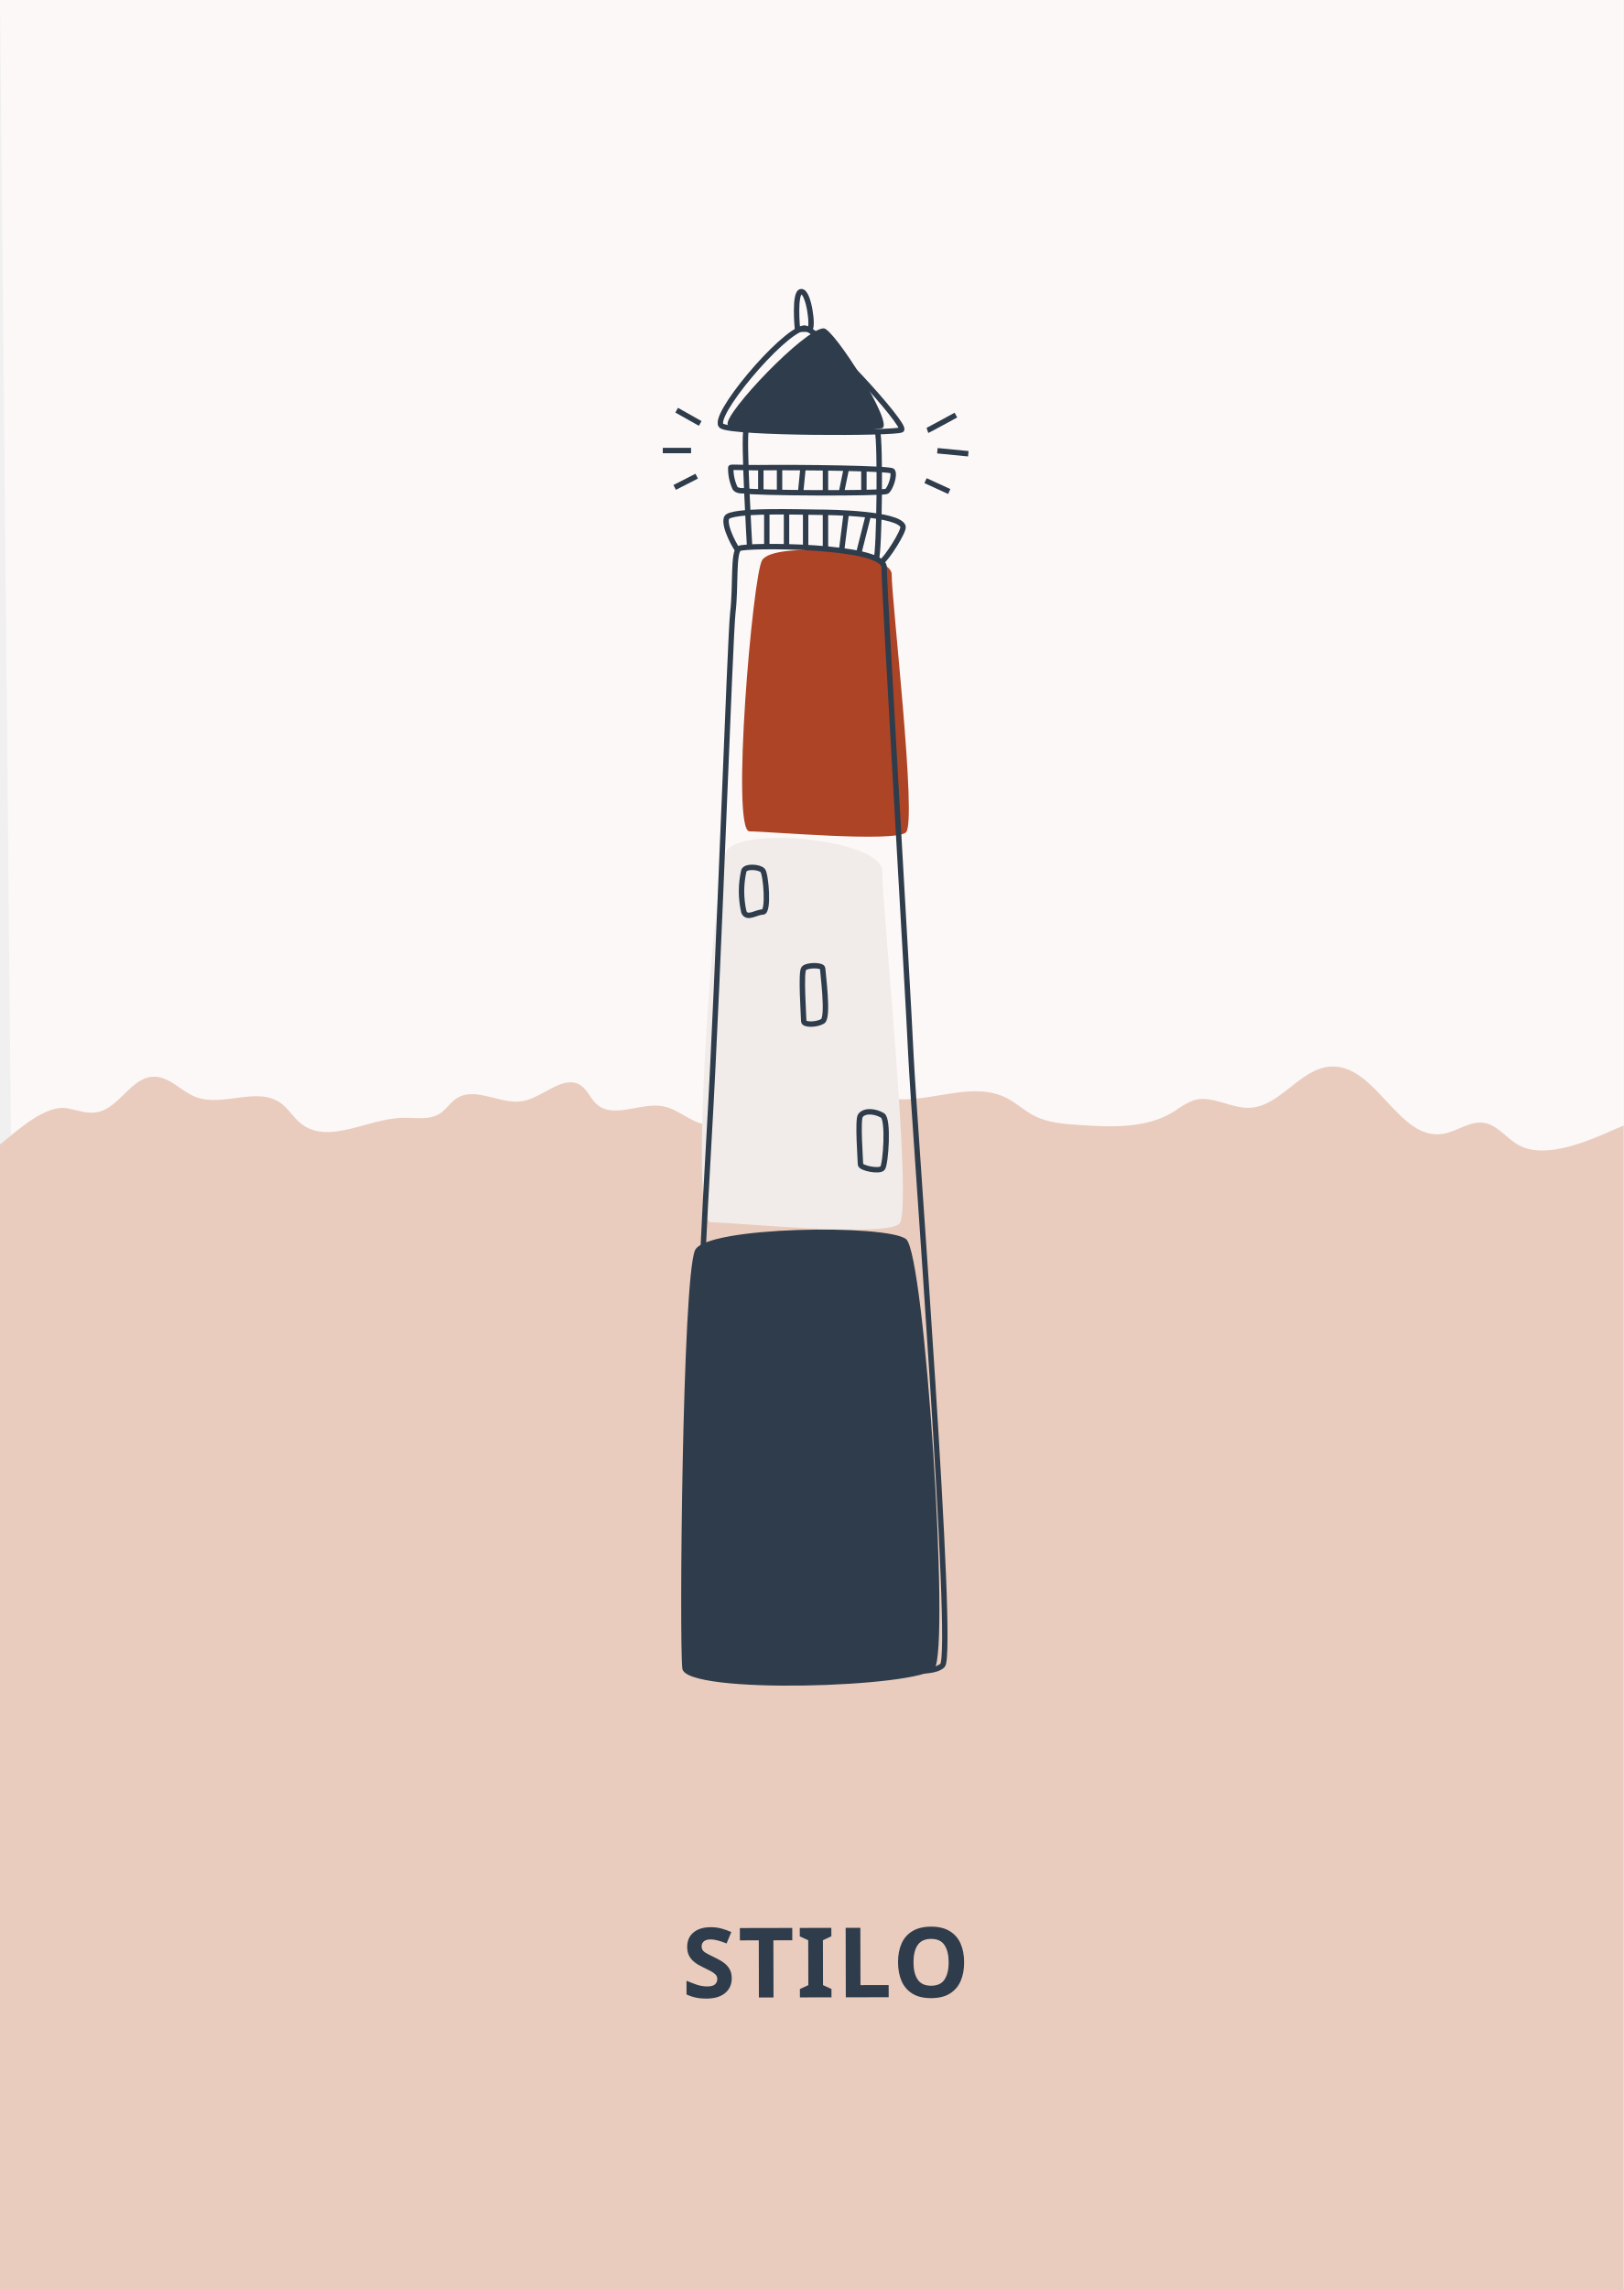
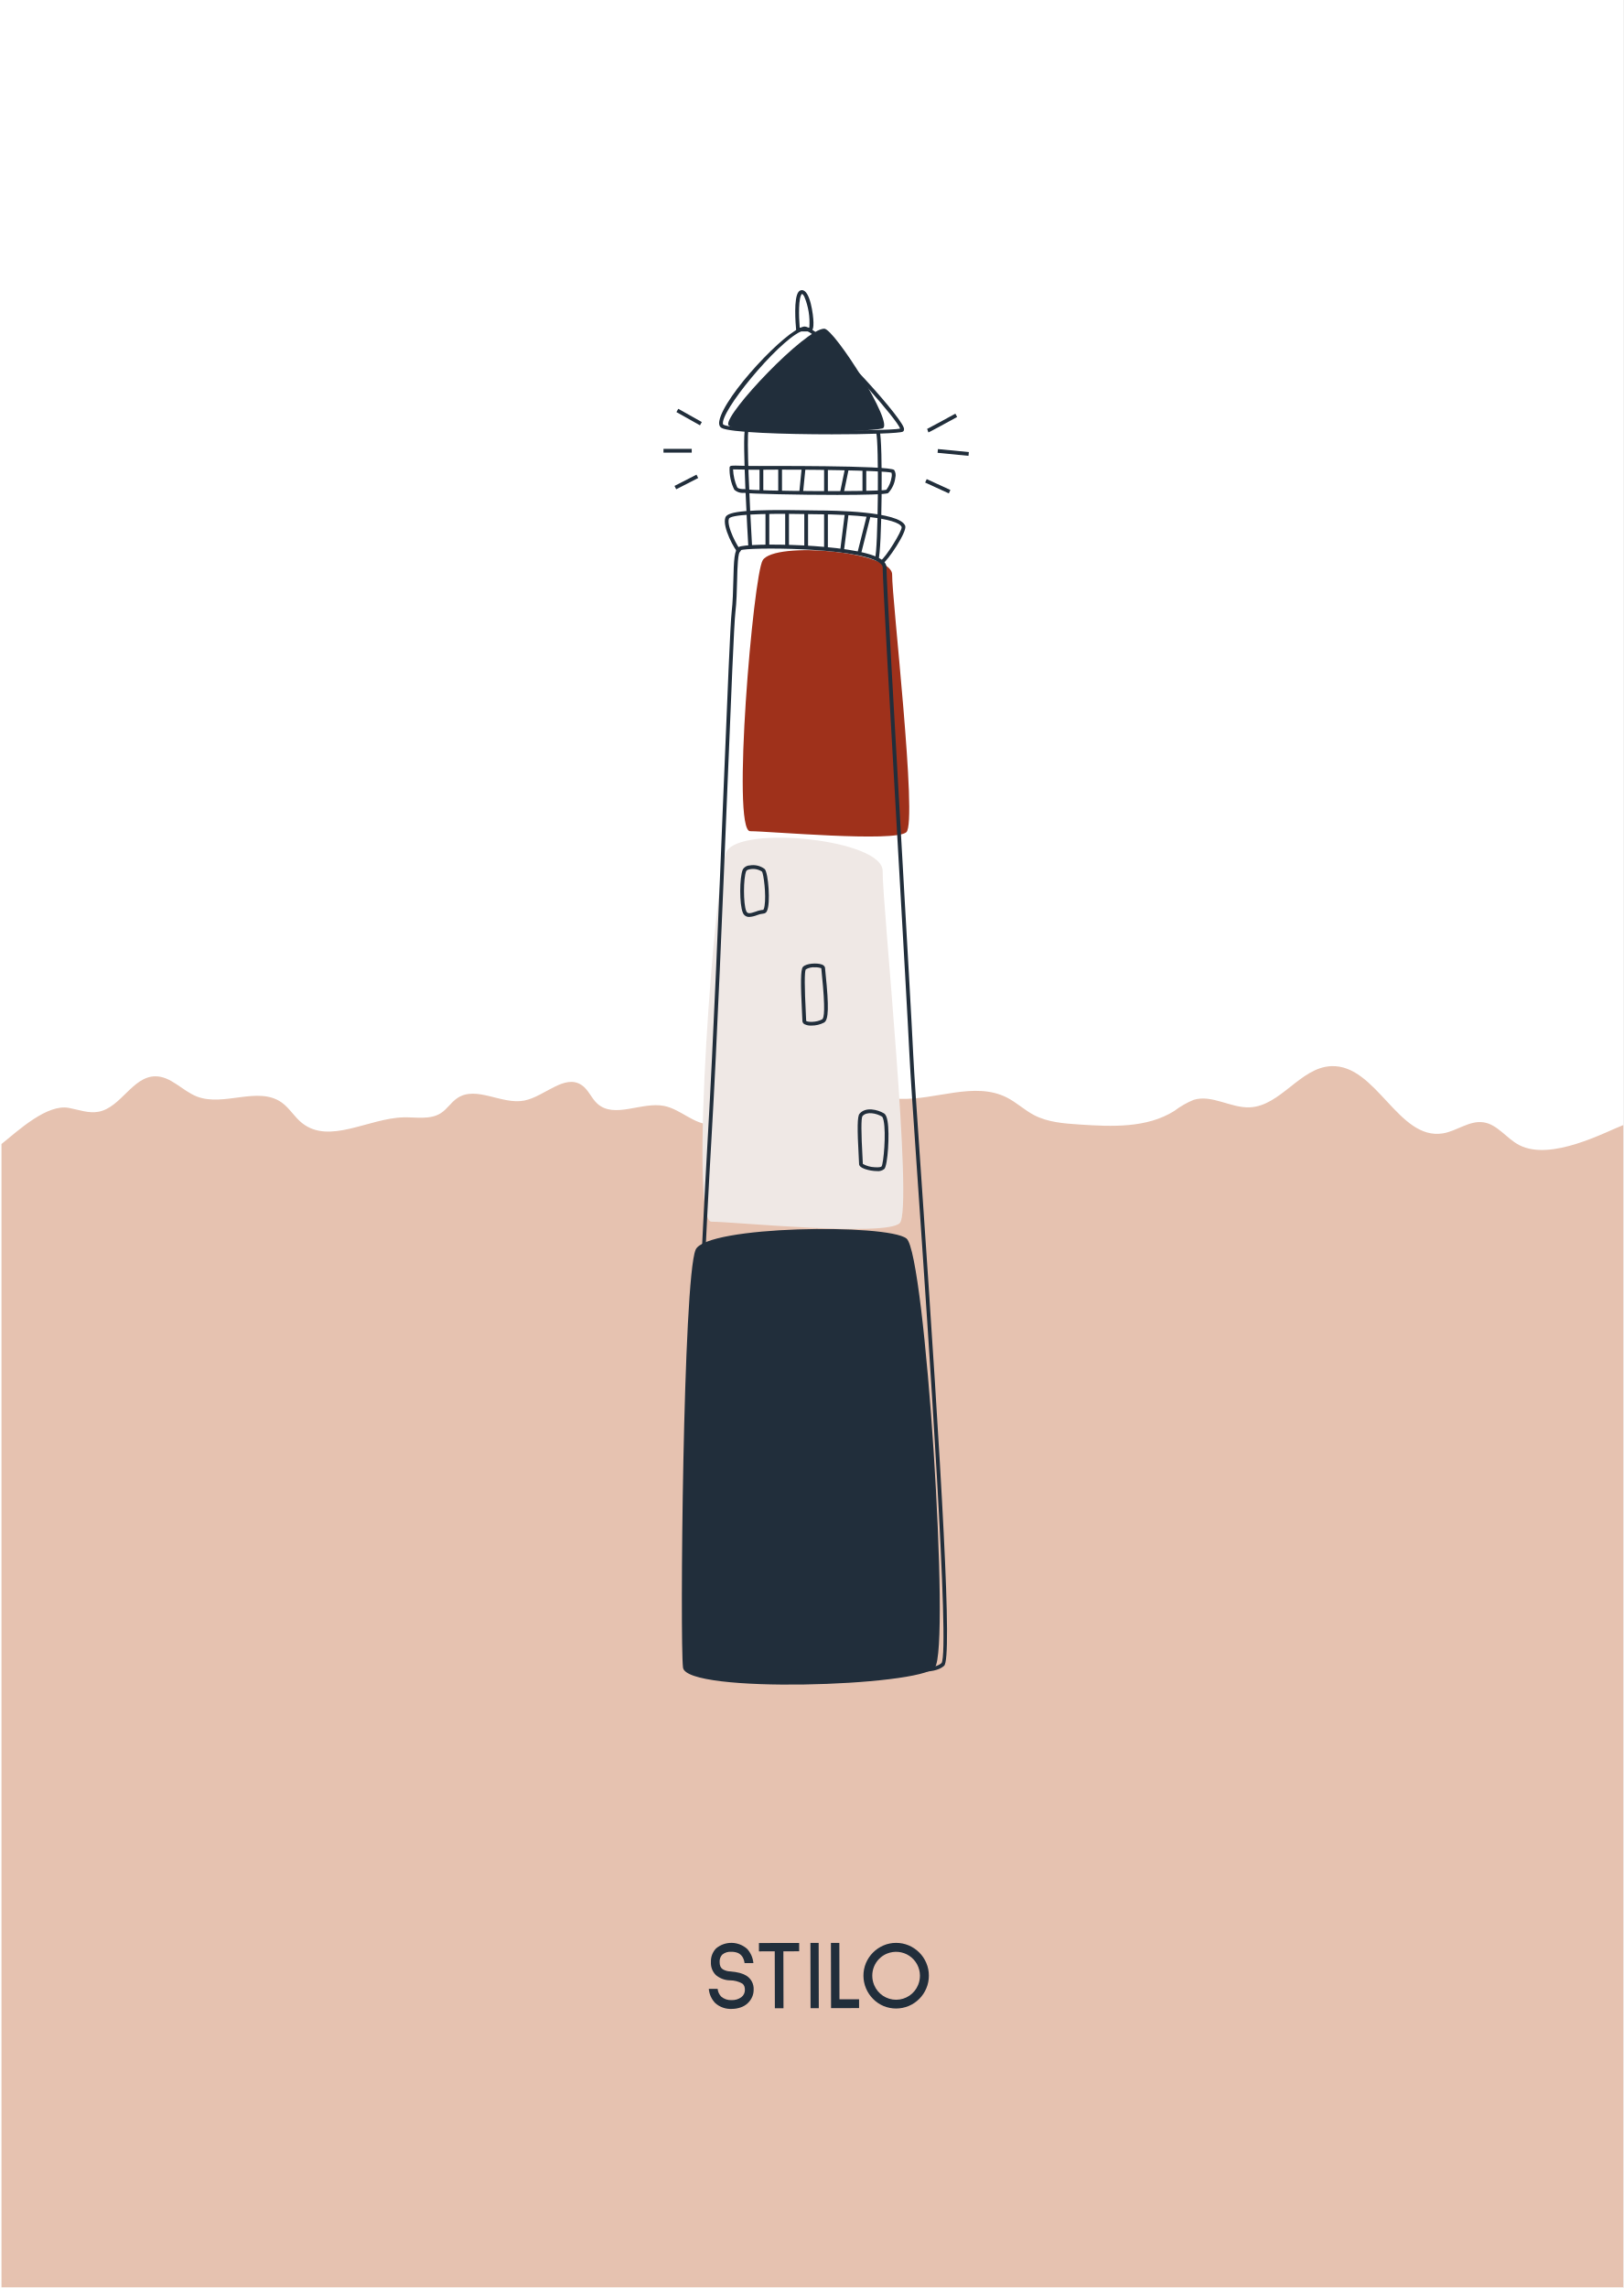
- <svg xmlns="http://www.w3.org/2000/svg" width="300.622" height="423.732" viewBox="0 0 300.622 423.732">
-   <g id="SLIDER" transform="translate(1934 -5293.267)">
-     <g id="_9_STILO" data-name="9 STILO" transform="translate(-1748.267 4534.603)">
-       <g id="Group_136" data-name="Group 136" transform="translate(-185.733 758.665)">
-         <path id="Path_1109" data-name="Path 1109" d="M114.888,1182.4V758.665H-185.733l2.793,290.027v131.833Z" transform="translate(185.733 -758.665)" fill="#fcf8f7" />
+ <svg xmlns="http://www.w3.org/2000/svg" width="352" height="496" viewBox="0 0 352 496">
+   <g id="_9" data-name="9" transform="translate(9119 -13343)">
+     <rect id="Rectangle_275" data-name="Rectangle 275" width="352" height="496" transform="translate(-9119 13343)" fill="#fff" />
+     <g id="stilo" transform="translate(-12569.499 13006.217)">
+       <path id="Path_2564" data-name="Path 2564" d="M3802.5,554.83c-3.838,1.457-15.654,7.911-22.565,4.338-2.759-1.426-4.7-4.5-7.777-4.939-3.03-.434-5.746,1.9-8.767,2.4-9.7,1.581-14.417-15-24.239-14.571-6.7.291-10.931,8.621-17.63,8.927-4.145.189-8.228-2.844-12.191-1.619a18.635,18.635,0,0,0-4.183,2.4c-5.977,3.753-13.554,3.41-20.6,2.94-3.362-.224-6.835-.478-9.821-2.041-2.072-1.083-3.8-2.745-5.883-3.8-7.023-3.565-15.41.587-23.28.274-2.181-.087-4.463-.512-6.482.321-2.059.848-3.42,2.839-5.34,3.967-6.354,3.728-14.421-3.466-21.511-1.46-2.566.727-4.806,2.637-7.472,2.719-3.7.115-6.6-3.279-10.224-4-4.891-.977-10.807,2.845-14.507-.5-1.3-1.178-1.924-3.028-3.379-4.013-3.738-2.527-8.051,2.491-12.482,3.347-4.854.938-10.334-3.28-14.464-.564-1.352.89-2.219,2.384-3.575,3.267-2.333,1.518-5.382.863-8.166.936-7.593.2-16.046,5.958-21.983,1.219-1.633-1.3-2.7-3.235-4.4-4.443-5.118-3.625-12.546.984-18.389-1.295-3.161-1.234-5.645-4.423-9.037-4.38-4.939.061-7.432,6.77-12.288,7.681-2.141.4-4.292-.428-6.433-.832-4.716-.891-10.88,4.813-14.611,7.83V806.784H3802.5Z" transform="translate(0 25.85)" fill="#e6c2b0" />
+       <g id="Group_460" data-name="Group 460" transform="translate(3604.202 757.96)">
+         <path id="Path_2565" data-name="Path 2565" d="M3587.934,705.948a2.343,2.343,0,0,0-.949-.838,3.381,3.381,0,0,0-1.436-.263,2.7,2.7,0,0,0-2.021.622,2.169,2.169,0,0,0-.549,1.6,2.3,2.3,0,0,0,.174.968,1.432,1.432,0,0,0,.512.6,3.544,3.544,0,0,0,1.679.464,11.792,11.792,0,0,1,2.012.325,5.4,5.4,0,0,1,1.436.6,3.361,3.361,0,0,1,1.561,3.06,3.716,3.716,0,0,1-.317,1.531,4.14,4.14,0,0,1-2.494,2.28,5.9,5.9,0,0,1-1.924.324,5,5,0,0,1-3.6-1.269,5.06,5.06,0,0,1-1.389-3.06l.042-.021,1.872,0a2.785,2.785,0,0,0,.771,1.678,3.152,3.152,0,0,0,2.234.761,3.353,3.353,0,0,0,2.126-.62,1.937,1.937,0,0,0,.783-1.6,2.348,2.348,0,0,0-.118-.775,1.315,1.315,0,0,0-.438-.585,5.386,5.386,0,0,0-2.7-.7,4.871,4.871,0,0,1-3.063-1.164,3.7,3.7,0,0,1-1.048-2.805,4,4,0,0,1,1.12-2.959,5.159,5.159,0,0,1,6.765.136,5.335,5.335,0,0,1,1.325,3.06l-1.915,0A3.332,3.332,0,0,0,3587.934,705.948Z" transform="translate(-3580.631 -702.901)" fill="#212e3b" />
+         <path id="Path_2566" data-name="Path 2566" d="M3595.132,704.738l.024,12.336-1.872,0-.024-12.336-3.425.007,0-1.808,8.72-.018,0,1.808Z" transform="translate(-3578.961 -702.899)" fill="#212e3b" />
+         <path id="Path_2567" data-name="Path 2567" d="M3599.31,717.062l-.029-14.143,1.785,0,.031,14.143Z" transform="translate(-3577.245 -702.901)" fill="#212e3b" />
+         <path id="Path_2568" data-name="Path 2568" d="M3603.071,717.055l-.03-14.145,1.829,0,.026,12.229,4.252-.008,0,1.914Z" transform="translate(-3576.562 -702.902)" fill="#212e3b" />
+         <path id="Path_2569" data-name="Path 2569" d="M3613.375,716.6a6.865,6.865,0,0,1-2.269-1.536,7.107,7.107,0,0,1-1.535-2.284,7.136,7.136,0,0,1-.024-5.487,7.217,7.217,0,0,1,3.8-3.825,6.845,6.845,0,0,1,2.732-.56,6.928,6.928,0,0,1,2.745.548,7.151,7.151,0,0,1,3.814,3.8,6.9,6.9,0,0,1,.559,2.742,6.973,6.973,0,0,1-.547,2.757,7.125,7.125,0,0,1-3.8,3.825,7.127,7.127,0,0,1-5.477.021Zm.722-11.358a5.131,5.131,0,0,0-1.667,1.12,5.071,5.071,0,0,0-1.114,1.672,5.156,5.156,0,0,0-.39,1.99,5.215,5.215,0,0,0,.409,2.03,5.15,5.15,0,0,0,9.528-.02,5.212,5.212,0,0,0,.4-2.031,5.177,5.177,0,0,0-7.165-4.76Z" transform="translate(-3575.478 -702.903)" fill="#212e3b" />
      </g>
-       <path id="Path_1110" data-name="Path 1110" d="M114.886,878.311c-3.28,1.246-13.38,6.763-19.288,3.708-2.359-1.218-4.021-3.846-6.648-4.222-2.591-.37-4.912,1.627-7.495,2.047-8.294,1.351-12.325-12.819-20.719-12.454-5.728.247-9.345,7.367-15.071,7.629-3.543.163-7.035-2.43-10.422-1.382a15.87,15.87,0,0,0-3.576,2.054c-5.11,3.209-11.586,2.915-17.606,2.513-2.873-.193-5.842-.41-8.4-1.745-1.771-.926-3.247-2.346-5.028-3.25-6-3.047-13.173.5-19.9.234-1.865-.074-3.815-.438-5.541.274-1.76.725-2.924,2.428-4.565,3.391-5.43,3.187-12.327-2.962-18.387-1.248-2.194.621-4.108,2.254-6.387,2.324-3.162.1-5.639-2.8-8.74-3.423-4.18-.835-9.236,2.432-12.4-.426-1.115-1.008-1.643-2.588-2.887-3.431-3.2-2.159-6.883,2.13-10.671,2.862-4.15.8-8.833-2.8-12.363-.481-1.157.759-1.9,2.037-3.056,2.793-2,1.3-4.6.736-6.981.8-6.49.173-13.716,5.092-18.792,1.043-1.4-1.115-2.306-2.766-3.765-3.8-4.375-3.1-10.725.841-15.719-1.108-2.7-1.055-4.823-3.781-7.723-3.745-4.222.052-6.354,5.789-10.5,6.567-1.83.343-3.67-.365-5.5-.712-4.03-.761-9.3,4.115-12.489,6.693v211.867H114.888Z" transform="translate(0 88.712)" fill="#e9ccbd" />
-       <text id="STILO" transform="translate(-38.536 1128.418) rotate(-0.119)" fill="#2e3c4b" font-size="18" font-family="SulphurPoint-Bold, Sulphur Point" font-weight="700" letter-spacing="0.025em">
-         <tspan x="-20.916" y="0">STILO</tspan>
-       </text>
-       <g id="stilo_kolor" data-name="stilo kolor" transform="translate(-59.612 819.448)">
-         <path id="Path_1111" data-name="Path 1111" d="M-93.745,792.136c1.845,0,13.128,17.784,10.794,18.481s-28.008,1.395-28.591-.7S-97.246,792.136-93.745,792.136Z" transform="translate(120.138 -792.136)" fill="#2e3c4b" />
-         <path id="Path_1112" data-name="Path 1112" d="M-113.737,887.864c1.881-4.5,35.593-4.881,39.094-2.092s8.168,76.017,5.25,79.5-46.1,4.883-46.68,0S-116.073,893.444-113.737,887.864Z" transform="translate(116.283 -717.172)" fill="#2e3c4b" />
-         <path id="Path_1113" data-name="Path 1113" d="M-106.364,816.6c2.243-3.572,24.058-1.636,23.991,2.669S-77.624,865.1-79.74,867s-25.456-.189-28.958-.189S-108.114,819.388-106.364,816.6Z" transform="translate(121.351 -773.694)" fill="#ae4426" />
-         <path id="Path_1114" data-name="Path 1114" d="M-109.7,846.622c2.7-4.881,29-2.234,28.925,3.648s5.726,62.626,3.174,65.224-30.694-.258-34.914-.258S-111.816,850.433-109.7,846.622Z" transform="translate(118.001 -749.753)" fill="#f1ece9" />
+       <g id="stilo_kolor" data-name="stilo kolor" transform="translate(3598.36 408.037)">
+         <path id="Path_2570" data-name="Path 2570" d="M3605.02,406.753c2.159,0,15.359,20.805,12.629,21.62s-32.765,1.632-33.448-.815S3600.925,406.753,3605.02,406.753Z" transform="translate(-3574.145 -406.753)" fill="#212e3b" />
+         <path id="Path_2571" data-name="Path 2571" d="M3578.664,576.445c2.2-5.262,41.639-5.71,45.734-2.447s9.557,88.929,6.144,93.008-53.925,5.711-54.608,0S3575.934,582.972,3578.664,576.445Z" transform="translate(-3575.688 -376.761)" fill="#212e3b" />
+         <path id="Path_2572" data-name="Path 2572" d="M3591.192,449.567c2.622-4.179,28.143-1.914,28.065,3.123s5.556,53.615,3.08,55.841-29.78-.222-33.875-.222S3589.145,452.83,3591.192,449.567Z" transform="translate(-3573.66 -399.375)" fill="#9f311b" />
+         <path id="Path_2573" data-name="Path 2573" d="M3584.7,503.119c3.162-5.711,33.933-2.615,33.839,4.267s6.7,73.263,3.714,76.3-35.907-.3-40.845-.3S3582.235,507.578,3584.7,503.119Z" transform="translate(-3575 -389.796)" fill="#efe8e5" />
      </g>
-       <g id="stilo-2" data-name="stilo" transform="translate(-63.019 812.652)">
-         <path id="Path_1115" data-name="Path 1115" d="M-91.178,803.817c.222-.074,5.272-2.84,5.272-2.84" transform="translate(140.174 -778.126)" fill="none" stroke="#2e3c4b" stroke-miterlimit="10" stroke-width="1" />
-         <line id="Line_551" data-name="Line 551" x2="5.728" y2="0.559" transform="translate(50.84 29.45)" fill="none" stroke="#2e3c4b" stroke-miterlimit="10" stroke-width="1" />
-         <line id="Line_552" data-name="Line 552" x2="4.387" y2="2.012" transform="translate(48.65 34.988)" fill="none" stroke="#2e3c4b" stroke-miterlimit="10" stroke-width="1" />
-         <line id="Line_553" data-name="Line 553" x1="4.362" y1="2.454" transform="translate(2.569 21.946)" fill="none" stroke="#2e3c4b" stroke-miterlimit="10" stroke-width="1" />
-         <line id="Line_554" data-name="Line 554" x1="5.235" transform="translate(0 29.414)" fill="none" stroke="#2e3c4b" stroke-miterlimit="10" stroke-width="1" />
-         <line id="Line_555" data-name="Line 555" x1="4.079" y2="2.084" transform="translate(2.199 34.158)" fill="none" stroke="#2e3c4b" stroke-miterlimit="10" stroke-width="1" />
-         <path id="Path_1116" data-name="Path 1116" d="M-107.611,826.586c-.521,4.366-2.626,66.6-4.375,96.59s-4.669,94.847-2.335,97.636,18.381,1.046,27.133,1.046,16.046,1.743,18.381-.349-5.252-100.426-5.835-112.979S-79.6,822.4-79.6,818.216s-25.673-4.184-26.84-3.487S-107.026,821.7-107.611,826.586Z" transform="translate(120.582 -767.187)" fill="none" stroke="#2e3c4b" stroke-miterlimit="10" stroke-width="1" />
-         <path id="Path_1117" data-name="Path 1117" d="M-109.283,818.25c-.583-.525-2.918-4.714-2.334-6.285s14-1.048,16.921-1.048,14.878.263,15.754,2.619c.292.786-3.111,6.118-4.035,6.594" transform="translate(123.421 -770.083)" fill="none" stroke="#2e3c4b" stroke-miterlimit="10" stroke-width="1" />
-         <path id="Path_1118" data-name="Path 1118" d="M-96.171,802.672c.577,1.64.358,22.326-.225,23.539" transform="translate(135.917 -776.743)" fill="none" stroke="#2e3c4b" stroke-miterlimit="10" stroke-width="1" />
-         <path id="Path_1119" data-name="Path 1119" d="M-108.95,824.2s-1.186-20.324-.643-21.719" transform="translate(125.032 -776.903)" fill="none" stroke="#2e3c4b" stroke-miterlimit="10" stroke-width="1" />
-         <path id="Path_1120" data-name="Path 1120" d="M-96.848,792.111c2.381-.407,19.255,18.133,18.089,18.83s-30.926.7-33.26-.7S-100.932,792.808-96.848,792.111Z" transform="translate(122.948 -785.366)" fill="none" stroke="#2e3c4b" stroke-miterlimit="10" stroke-width="1" />
-         <path id="Path_1121" data-name="Path 1121" d="M-109.695,847.676c.369-.883,2.918-.7,3.5,0s1.166,7.672,0,7.672-2.918,1.395-3.5,0A17.049,17.049,0,0,1-109.695,847.676Z" transform="translate(124.709 -740.506)" fill="none" stroke="#2e3c4b" stroke-miterlimit="10" stroke-width="1" />
-         <path id="Path_1122" data-name="Path 1122" d="M-103.67,857.629c.583-.7,3.5-.7,3.5,0s1.166,9.067,0,9.764-3.5.7-3.5,0S-104.253,858.326-103.67,857.629Z" transform="translate(129.77 -732.326)" fill="none" stroke="#2e3c4b" stroke-miterlimit="10" stroke-width="1" />
-         <path id="Path_1123" data-name="Path 1123" d="M-97.885,872.679c.923-1.1,2.916-.7,4.084,0s.583,9.065,0,9.762-4.084,0-4.084-.7S-98.47,873.376-97.885,872.679Z" transform="translate(134.489 -720.177)" fill="none" stroke="#2e3c4b" stroke-miterlimit="10" stroke-width="1" />
-         <line id="Line_556" data-name="Line 556" y2="6.425" transform="translate(19.256 40.772)" fill="none" stroke="#2e3c4b" stroke-miterlimit="10" stroke-width="1" />
-         <line id="Line_557" data-name="Line 557" y2="6.425" transform="translate(22.908 40.772)" fill="none" stroke="#2e3c4b" stroke-miterlimit="10" stroke-width="1" />
-         <line id="Line_558" data-name="Line 558" y2="6.394" transform="translate(26.448 40.803)" fill="none" stroke="#2e3c4b" stroke-miterlimit="10" stroke-width="1" />
-         <line id="Line_559" data-name="Line 559" y2="6.771" transform="translate(30.12 40.849)" fill="none" stroke="#2e3c4b" stroke-miterlimit="10" stroke-width="1" />
-         <line id="Line_560" data-name="Line 560" x1="0.876" y2="6.949" transform="translate(33.098 40.995)" fill="none" stroke="#2e3c4b" stroke-miterlimit="10" stroke-width="1" />
-         <line id="Line_561" data-name="Line 561" x1="1.801" y2="7.131" transform="translate(36.269 41.338)" fill="none" stroke="#2e3c4b" stroke-miterlimit="10" stroke-width="1" />
-         <path id="Path_1124" data-name="Path 1124" d="M-108.809,810.644s-1.151.105-1.594-.447a8.613,8.613,0,0,1-.81-3.836c.049-.16,2.524.04,5.161.009,7.912-.094,24.338.12,24.752.619.554.663-.378,3.325-1.041,3.755S-107.216,811.091-108.809,810.644Z" transform="translate(123.799 -773.783)" fill="none" stroke="#2e3c4b" stroke-miterlimit="10" stroke-width="1" />
-         <line id="Line_562" data-name="Line 562" y2="4.485" transform="translate(18.152 32.584)" fill="none" stroke="#2e3c4b" stroke-miterlimit="10" stroke-width="1" />
-         <line id="Line_563" data-name="Line 563" y2="4.489" transform="translate(21.618 32.579)" fill="none" stroke="#2e3c4b" stroke-miterlimit="10" stroke-width="1" />
-         <line id="Line_564" data-name="Line 564" x1="0.444" y2="4.442" transform="translate(25.526 32.627)" fill="none" stroke="#2e3c4b" stroke-miterlimit="10" stroke-width="1" />
-         <line id="Line_565" data-name="Line 565" y2="4.479" transform="translate(30.12 32.713)" fill="none" stroke="#2e3c4b" stroke-miterlimit="10" stroke-width="1" />
-         <line id="Line_566" data-name="Line 566" x1="0.876" y2="4.24" transform="translate(33.098 32.828)" fill="none" stroke="#2e3c4b" stroke-miterlimit="10" stroke-width="1" />
-         <line id="Line_567" data-name="Line 567" y2="4.104" transform="translate(37.236 32.964)" fill="none" stroke="#2e3c4b" stroke-miterlimit="10" stroke-width="1" />
-         <path id="Path_1125" data-name="Path 1125" d="M-104.358,795.338s-.668-6.944.726-6.944,2.294,6.914,1.5,6.944S-104.358,795.338-104.358,795.338Z" transform="translate(129.289 -788.394)" fill="none" stroke="#2e3c4b" stroke-miterlimit="10" stroke-width="1" />
+       <g id="stilo-2" data-name="stilo" transform="translate(3594.375 399.68)">
+         <path id="Path_2574" data-name="Path 2574" d="M3620.975,426.413l-.272-.769c.284-.117,3.812-2.036,6.115-3.3l.392.715C3625.424,424.04,3621.242,426.325,3620.975,426.413Z" transform="translate(-3563.529 -395.564)" fill="#212e3b" />
+         <rect id="Rectangle_401" data-name="Rectangle 401" width="0.816" height="6.734" transform="translate(59.435 35.266) rotate(-84.429)" fill="#212e3b" />
+         <path id="Path_2575" data-name="Path 2575" d="M3625.469,437.447l-5.132-2.353.339-.742,5.132,2.353Z" transform="translate(-3563.595 -393.384)" fill="#212e3b" />
+         <rect id="Rectangle_402" data-name="Rectangle 402" width="0.815" height="5.855" transform="matrix(0.49, -0.872, 0.872, 0.49, 2.805, 26.437)" fill="#212e3b" />
+         <rect id="Rectangle_403" data-name="Rectangle 403" width="6.124" height="0.816" transform="translate(0 34.41)" fill="#212e3b" />
+         <rect id="Rectangle_404" data-name="Rectangle 404" width="5.358" height="0.816" transform="matrix(0.89, -0.455, 0.455, 0.89, 2.387, 42.442)" fill="#212e3b" />
+         <path id="Path_2576" data-name="Path 2576" d="M3626.692,690.746c-1.809,0-3.944-.157-6.358-.336-2.959-.218-6.315-.464-9.861-.464-2.715,0-6.012.143-9.5.294-10.041.435-20.419.886-22.551-1.664-3.143-3.756,1.279-91.274,2.636-114.506,1.134-19.431,2.389-50.3,3.4-75.107.808-19.9,1.448-35.62,1.723-37.914.263-2.2.321-4.692.375-6.887.1-4.382.2-6.7,1.186-7.284,1.609-.961,24.807-.779,30.519,2.462.993.565,1.5,1.226,1.5,1.967,0,2.794,1.724,33.011,3.245,59.669,1.165,20.414,2.265,39.695,2.557,45.966.171,3.687.868,13.844,1.752,26.7,4.517,65.755,6.773,104.144,4.939,105.787C3631.131,690.435,3629.233,690.746,3626.692,690.746Zm-16.22-1.615c3.577,0,6.948.248,9.922.467,5.4.4,9.659.711,11.309-.77,1.835-2.581-2.746-69.287-5.208-105.123-.884-12.866-1.581-23.028-1.754-26.724-.292-6.266-1.391-25.546-2.557-45.956-1.6-27.974-3.247-56.9-3.247-59.717,0-.384-.3-.768-.888-1.14-5.191-3.279-28.507-3.247-29.9-2.584-.633.378-.712,3.683-.781,6.6-.053,2.214-.114,4.724-.382,6.965h0c-.27,2.263-.909,17.967-1.718,37.849-1.007,24.808-2.265,55.684-3.4,75.122-2.683,45.975-5.159,111.146-2.824,113.936,1.876,2.24,12.975,1.759,21.891,1.372C3604.435,689.273,3607.741,689.13,3610.472,689.13Z" transform="translate(-3571.407 -391.203)" fill="#212e3b" />
+         <path id="Path_2577" data-name="Path 2577" d="M3617.774,451.671l-.374-.725c.968-.5,4.642-6.375,4.52-7.228-.757-2.034-11.207-2.778-18.043-2.778-.523,0-1.337-.014-2.341-.032-10.946-.2-16.687.139-17.071.991-.6,1.62,1.977,6.33,2.62,6.906l-.545.606c-.793-.71-3.609-5.725-2.839-7.8.5-1.351,5.165-1.751,17.85-1.524,1,.018,1.806.033,2.327.033,2.936,0,17.636.16,18.813,3.329C3623.156,444.705,3618.854,451.114,3617.774,451.671Z" transform="translate(-3570.271 -392.353)" fill="#212e3b" />
+         <path id="Path_2578" data-name="Path 2578" d="M3611.867,453.431l-.736-.354c.674-1.471.892-25.388.247-27.223l.771-.271C3612.872,427.645,3612.628,451.849,3611.867,453.431Z" transform="translate(-3565.267 -394.977)" fill="#212e3b" />
+         <path id="Path_2579" data-name="Path 2579" d="M3588.031,450.8c-.142-2.442-1.372-23.913-.723-25.58l.758.3c-.441,1.137.225,15.716.779,25.237Z" transform="translate(-3569.626 -395.043)" fill="#212e3b" />
+         <path id="Path_2580" data-name="Path 2580" d="M3607.006,429.727c-10.306,0-22.283-.391-23.969-1.4-.308-.183-.64-.6-.467-1.516,1.016-5.441,14.521-19.794,18.355-20.448h0a.688.688,0,0,1,.124-.009c3.319,0,20.335,18.741,21.494,21.879.211.573-.022.816-.18.911C3621.771,429.5,3614.875,429.727,3607.006,429.727Zm-5.945-22.559c-4.13.7-16.925,15.7-17.689,19.794-.032.167-.086.565.083.666,2.461,1.471,35.244,1.5,38.323.86-.717-2.036-11.837-14.706-18-19.672-2.067-1.666-2.626-1.659-2.715-1.648Z" transform="translate(-3570.461 -398.468)" fill="#212e3b" />
+         <path id="Path_2581" data-name="Path 2581" d="M3588.369,516.4a1.428,1.428,0,0,1-1.424-.97c-.727-1.737-.727-7.553,0-9.29h0a1.751,1.751,0,0,1,1.481-.9,4.148,4.148,0,0,1,3.3.792c.773.924,1.261,7.382.49,9.03a.884.884,0,0,1-.8.614,4.889,4.889,0,0,0-1.385.34A5.466,5.466,0,0,1,3588.369,516.4Zm-.673-9.944c-.643,1.537-.643,7.121,0,8.659.263.631.748.587,2.071.135a5.444,5.444,0,0,1,1.646-.385,2.282,2.282,0,0,0,.264-.885c.375-2.341-.193-6.933-.574-7.42a3.548,3.548,0,0,0-2.555-.508c-.449.069-.775.223-.852.405Z" transform="translate(-3569.757 -380.521)" fill="#212e3b" />
+         <path id="Path_2582" data-name="Path 2582" d="M3599.795,536.681a3.119,3.119,0,0,1-1.464-.286.831.831,0,0,1-.475-.731c0-.157-.026-.648-.062-1.342-.362-6.97-.318-9.773.157-10.341h0c.673-.8,3.047-.93,4.095-.549.627.228.722.606.722.812,0,.138.057.686.123,1.321.73,7.042.643,9.874-.323,10.451A5.834,5.834,0,0,1,3599.795,536.681Zm-1.212-12.184c-.293.5-.284,3.793.027,9.782.037.717.063,1.223.063,1.385.2.274,2.244.388,3.48-.351.4-.239.71-2.109-.072-9.666-.086-.827-.127-1.232-.127-1.4a3.683,3.683,0,0,0-1.322-.2A3.409,3.409,0,0,0,3598.583,524.5Z" transform="translate(-3567.732 -377.248)" fill="#212e3b" />
+         <path id="Path_2583" data-name="Path 2583" d="M3612.149,563.369a8.717,8.717,0,0,1-2.67-.47c-.822-.3-1.223-.656-1.223-1.093,0-.16-.026-.642-.064-1.315-.361-6.48-.32-8.98.16-9.553,1.321-1.577,3.953-.893,5.3-.089.375.224.624.768.783,1.711.477,2.809.038,9.466-.679,10.323A2.121,2.121,0,0,1,3612.149,563.369Zm-3.167-11.913c-.292.471-.284,3.5.023,8.988.039.7.067,1.2.067,1.361a5.581,5.581,0,0,0,2.545.721c1.047.093,1.448-.089,1.511-.167.444-.627,1.024-7.21.451-9.933-.16-.757-.339-.872-.346-.877C3612.072,550.855,3609.919,550.346,3608.982,551.457Z" transform="translate(-3565.844 -372.388)" fill="#212e3b" />
+         <rect id="Rectangle_405" data-name="Rectangle 405" width="0.817" height="7.516" transform="translate(22.119 48.105)" fill="#212e3b" />
+         <rect id="Rectangle_406" data-name="Rectangle 406" width="0.817" height="7.516" transform="translate(26.39 48.105)" fill="#212e3b" />
+         <rect id="Rectangle_407" data-name="Rectangle 407" width="0.817" height="7.48" transform="translate(30.532 48.141)" fill="#212e3b" />
+         <rect id="Rectangle_408" data-name="Rectangle 408" width="0.817" height="7.921" transform="translate(34.828 48.195)" fill="#212e3b" />
+         <rect id="Rectangle_409" data-name="Rectangle 409" width="8.193" height="0.816" transform="translate(38.316 56.444) rotate(-82.855)" fill="#212e3b" />
+         <rect id="Rectangle_410" data-name="Rectangle 410" width="8.605" height="0.816" transform="matrix(0.245, -0.97, 0.97, 0.245, 42.034, 57.01)" fill="#212e3b" />
+         <path id="Path_2584" data-name="Path 2584" d="M3607.789,438.227c-8.455,0-18.865-.234-20.158-.453a2.734,2.734,0,0,1-2.158-.678,9.973,9.973,0,0,1-1.019-4.865c.125-.4.364-.389,2.653-.326,1.069.03,2.393.066,3.771.051.281,0,28.425-.148,29.274.871a2.115,2.115,0,0,1,.239,1.664,5.884,5.884,0,0,1-1.55,3.334C3618.387,438.119,3613.54,438.227,3607.789,438.227Zm-20.095-1.276.071.02c1.728.482,29.256.612,30.682.143a5.829,5.829,0,0,0,1.136-2.746,1.9,1.9,0,0,0-.026-.964c-1.573-.475-19.071-.747-28.671-.632-1.388.018-2.728-.021-3.8-.051-.745-.021-1.5-.04-1.879-.027a10.878,10.878,0,0,0,.9,3.892c.309.384,1.218.4,1.509.371Z" transform="translate(-3570.12 -393.834)" fill="#212e3b" />
+         <rect id="Rectangle_411" data-name="Rectangle 411" width="0.817" height="5.247" transform="translate(20.826 38.526)" fill="#212e3b" />
+         <rect id="Rectangle_412" data-name="Rectangle 412" width="0.817" height="5.252" transform="translate(24.881 38.52)" fill="#212e3b" />
+         <rect id="Rectangle_413" data-name="Rectangle 413" width="5.222" height="0.816" transform="translate(29.457 43.732) rotate(-84.322)" fill="#212e3b" />
+         <rect id="Rectangle_414" data-name="Rectangle 414" width="0.817" height="5.24" transform="translate(34.828 38.677)" fill="#212e3b" />
+         <rect id="Rectangle_415" data-name="Rectangle 415" width="5.065" height="0.815" transform="translate(38.319 43.69) rotate(-78.324)" fill="#212e3b" />
+         <rect id="Rectangle_416" data-name="Rectangle 416" width="0.817" height="4.802" transform="translate(43.152 38.97)" fill="#212e3b" />
+         <path id="Path_2585" data-name="Path 2585" d="M3598.6,408.635c-.753,0-1.469-.014-1.514-.015l-.364-.008-.034-.36c-.111-1.151-.6-6.959.566-8.249a.915.915,0,0,1,.688-.323c1.806,0,2.478,5.438,2.506,6.976.018.9-.052,1.938-.741,1.964C3599.386,408.632,3598.987,408.635,3598.6,408.635Zm-1.133-.825c.506.007,1.431.017,2.081,0a14.488,14.488,0,0,0-1.087-6.725c-.246-.463-.44-.586-.518-.586C3597.173,401.3,3597.244,405.255,3597.464,407.81Z" transform="translate(-3567.926 -399.68)" fill="#212e3b" />
      </g>
    </g>
  </g>
</svg>
